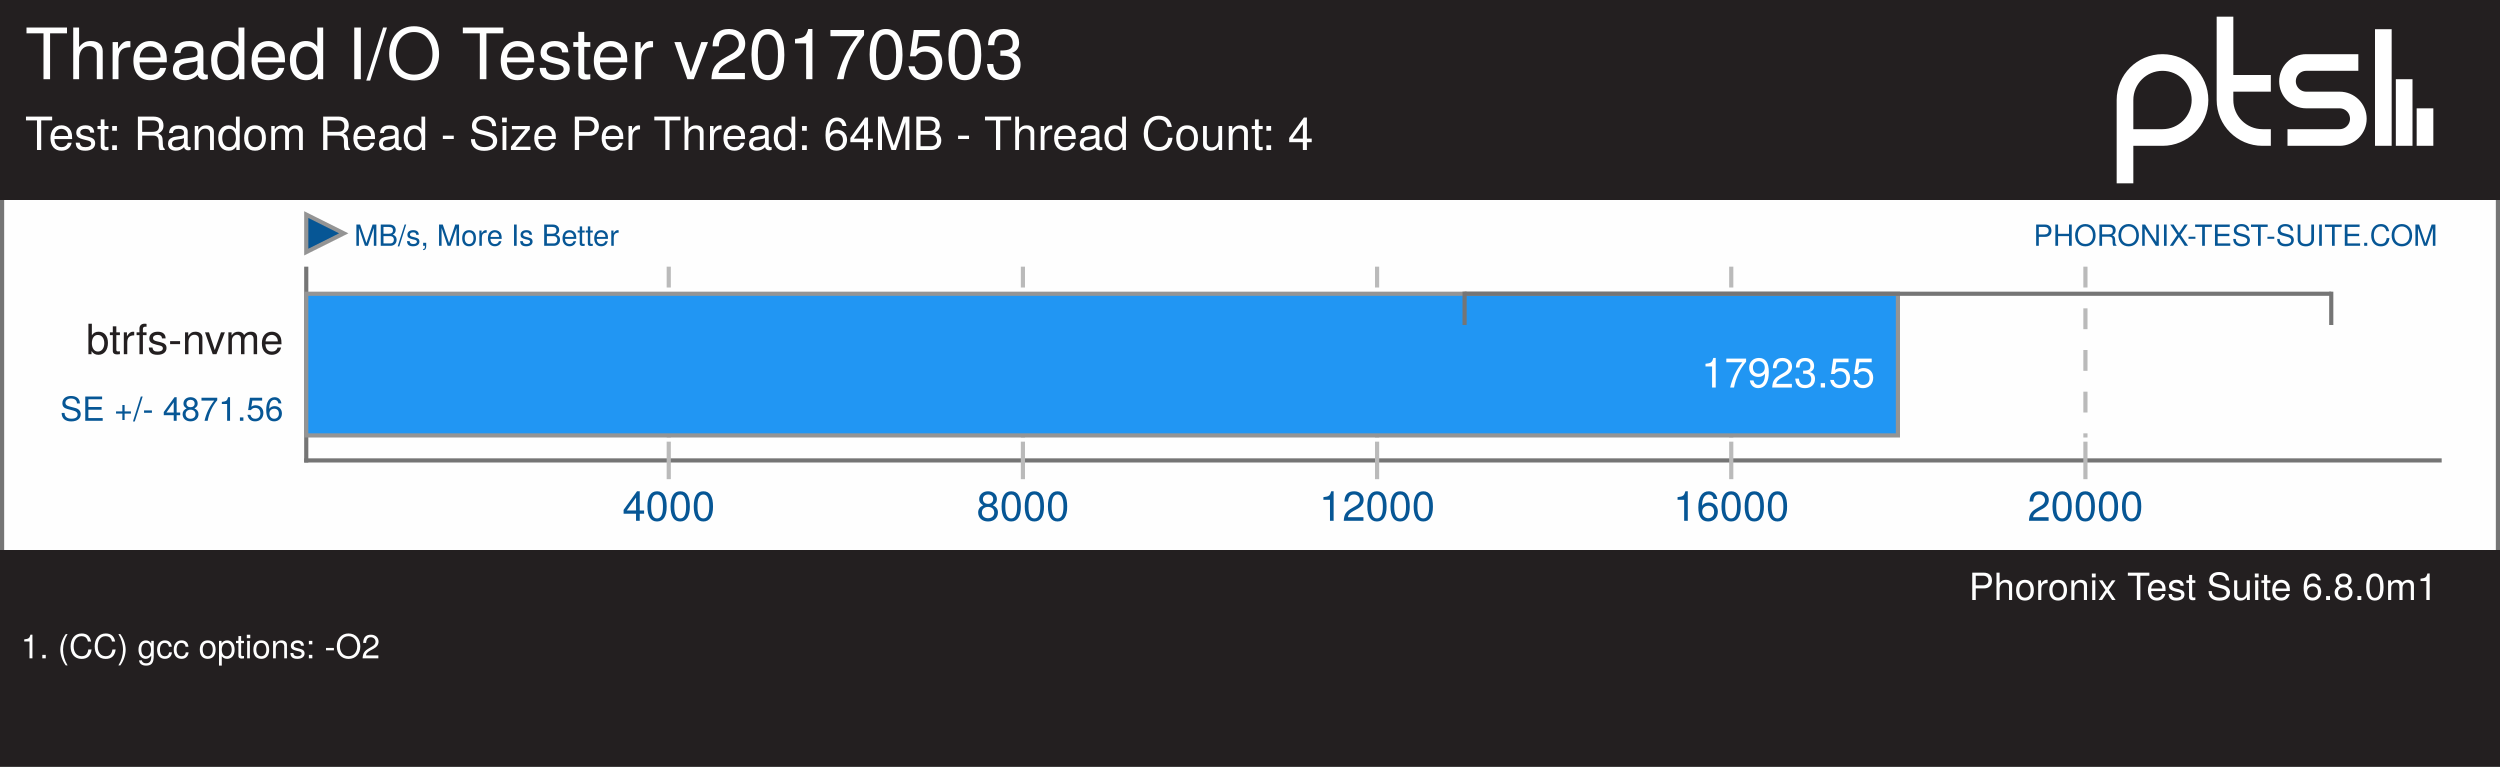
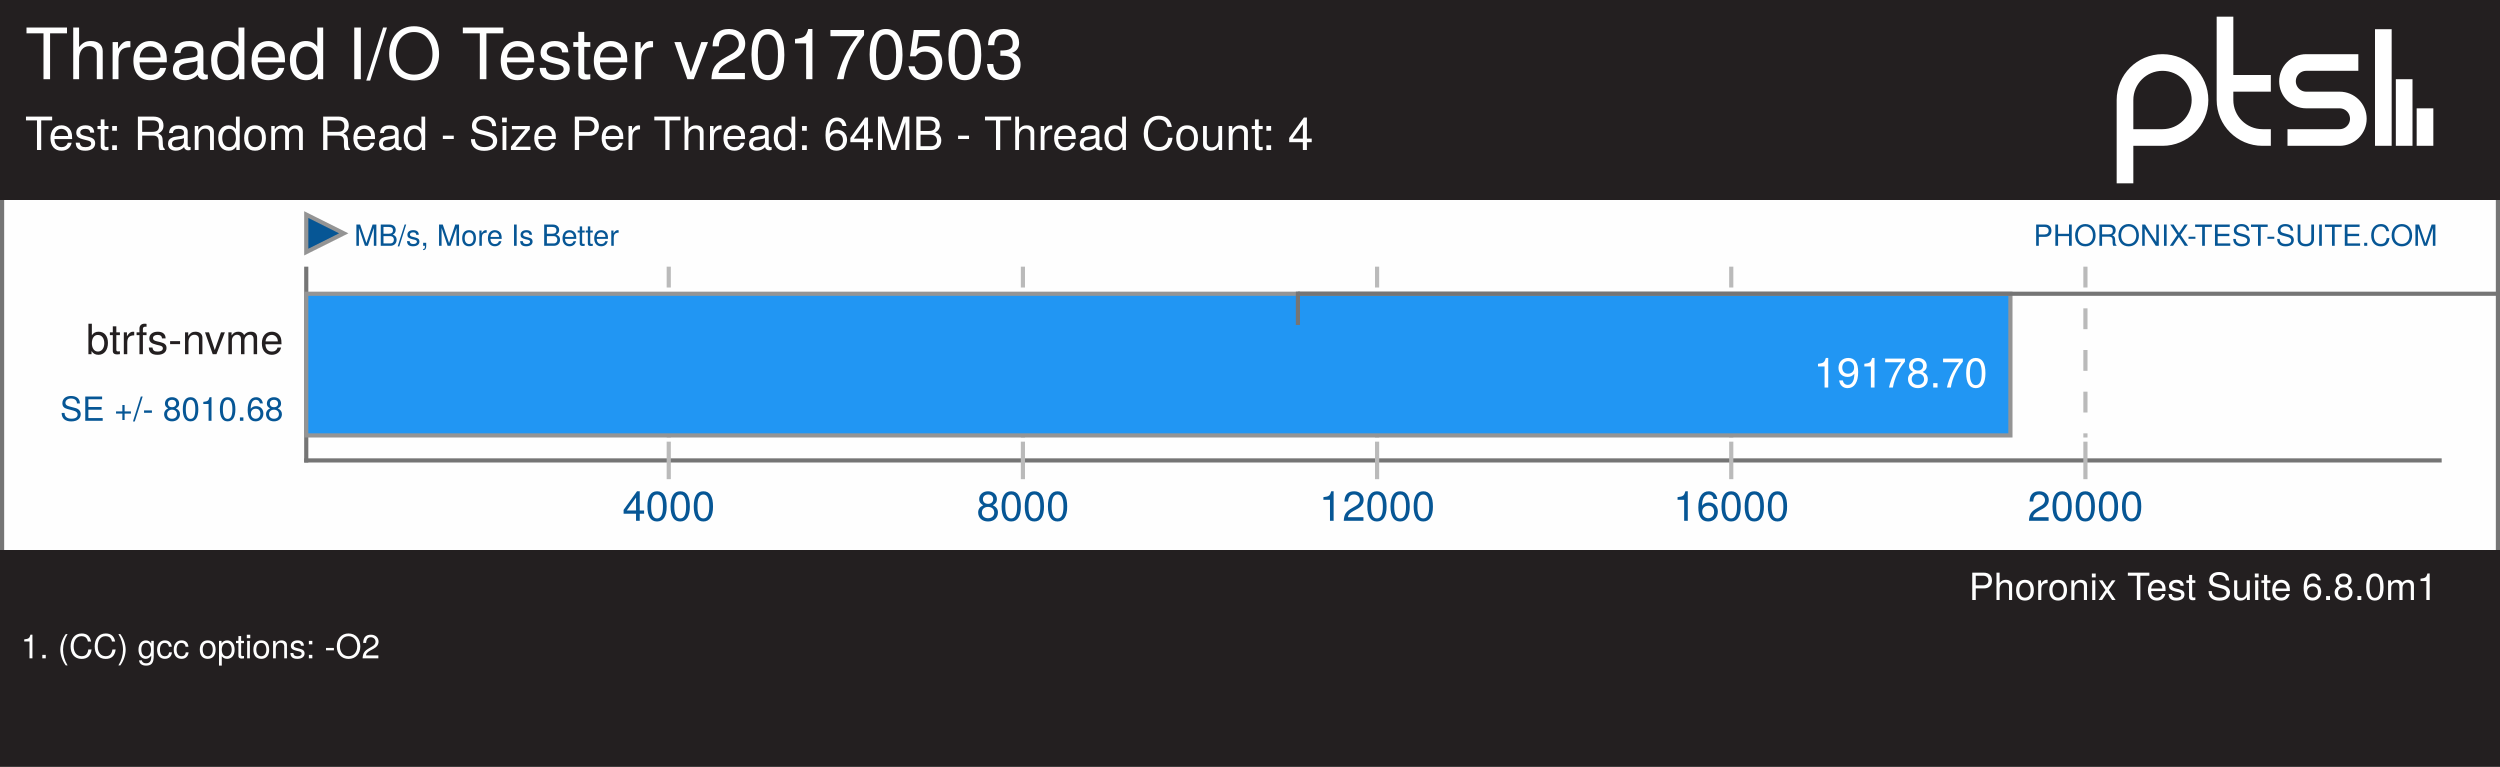
<svg xmlns="http://www.w3.org/2000/svg" xmlns:xlink="http://www.w3.org/1999/xlink" version="1.1" font-family="sans-serif, droid-sans, helvetica, verdana, tahoma" viewbox="0 0 600 184" width="600" height="184" preserveAspectRatio="xMinYMin meet">
  <rect x="0" y="0" width="600" height="184" fill="#FEFEFE" stroke="#757575" stroke-width="2" />
  <g stroke="#757575" stroke-width="1">
    <line x1="73.5" y1="64" x2="73.5" y2="111" />
    <line x1="73" y1="110.5" x2="586" y2="110.5" />
  </g>
  <a xlink:href="http://www.phoronix-test-suite.com/" xlink:show="new">
    <text x="585" y="59" font-size="7" fill="#065695" text-anchor="end" xlink:show="new">PHORONIX-TEST-SUITE.COM</text>
  </a>
  <polygon points="82.5,56 73.5,60.5 73.5,51.5" fill="#065695" stroke="#949494" stroke-width="1" />
  <text x="85" y="59" font-size="7" fill="#065695" text-anchor="start">MB/s, More Is Better</text>
  <rect x="0" y="0" width="600" height="48" fill="#231f20" />
  <a xlink:href="http://openbenchmarking.org/test/pts/tiobench-1.3.0" xlink:show="new">
    <text x="6" y="19" font-size="17" fill="#FEFEFE" text-anchor="start" xlink:show="new">Threaded I/O Tester v20170503</text>
  </a>
  <text x="6" y="36" font-size="11" fill="#FEFEFE" text-anchor="start">Test: Random Read - Size Per Thread: 64MB - Thread Count: 4</text>
  <path d="m74 22v9m-5-16v16m-5-28v28m-23-2h12.5c2.485 0 4.5-2.015 4.5-4.5s-2.015-4.5-4.5-4.5h-8c-2.485 0-4.5-2.015-4.5-4.5s2.015-4.5 4.5-4.5h12.5m-21 5h-11m11 13h-2c-4.971 0-9-4.029-9-9v-20m-24 40v-20c0-4.971 4.029-9 9-9 4.971 0 9 4.029 9 9s-4.029 9-9 9h-9" stroke="#ffffff" stroke-width="4" fill="none" transform="translate(508,4)" />
  <line x1="73.5" y1="110" x2="73.5" y2="110" stroke="#757575" stroke-width="11" stroke-dasharray="1,45" />
  <g font-size="10" fill="#231f20">
    <text x="68" y="85" text-anchor="end">btrfs-nvme</text>
  </g>
  <g font-size="10" fill="#065695" text-anchor="middle">
    <text x="160.5" y="125">4000</text>
    <text x="245.5" y="125">8000</text>
    <text x="330.5" y="125">12000</text>
    <text x="415.5" y="125">16000</text>
    <text x="500.5" y="125">20000</text>
  </g>
  <g stroke="#BABABA" stroke-width="1">
    <line x1="160.5" y1="64" x2="160.5" y2="105" stroke-dasharray="5,5" />
    <line x1="160.5" y1="106" x2="160.5" y2="115" />
    <line x1="245.5" y1="64" x2="245.5" y2="105" stroke-dasharray="5,5" />
    <line x1="245.5" y1="106" x2="245.5" y2="115" />
    <line x1="330.5" y1="64" x2="330.5" y2="105" stroke-dasharray="5,5" />
    <line x1="330.5" y1="106" x2="330.5" y2="115" />
    <line x1="415.5" y1="64" x2="415.5" y2="105" stroke-dasharray="5,5" />
    <line x1="415.5" y1="106" x2="415.5" y2="115" />
    <line x1="500.5" y1="64" x2="500.5" y2="105" stroke-dasharray="5,5" />
    <line x1="500.5" y1="106" x2="500.5" y2="115" />
  </g>
  <g stroke="#949494" stroke-width="1">
-     <rect x="73.5" y="70.5" height="34" width="382" fill="#2196f3" xlink:title="btrfs-nvme: 17923.55" />
+     <rect x="73.5" y="70.5" height="34" width="409" fill="#2196f3" xlink:title="btrfs-nvme: 19178.70" />
  </g>
  <g font-size="8" fill="#065695" text-anchor="end">
-     <text y="101" x="68">SE +/- 4871.56</text>
+     <text y="101" x="68">SE +/- 8010.68</text>
  </g>
  <g font-size="10" fill="#FFFFFF">
-     <text x="450" y="93" text-anchor="end">17923.55</text>
+     <text x="477" y="93" text-anchor="end">19178.70</text>
  </g>
-   <line x1="351.5" y1="70" x2="351.5" y2="78" stroke="#757575" stroke-width="1" />
-   <line x1="559.5" y1="70" x2="559.5" y2="78" stroke="#757575" stroke-width="1" />
-   <line x1="351.5" y1="70.5" x2="559.5" y2="70.5" stroke="#757575" stroke-width="1" />
+   <line x1="311.5" y1="70" x2="311.5" y2="78" stroke="#757575" stroke-width="1" />
+   <line x1="653.5" y1="70" x2="653.5" y2="78" stroke="#757575" stroke-width="1" />
+   <line x1="311.5" y1="70.5" x2="653.5" y2="70.5" stroke="#757575" stroke-width="1" />
  <rect x="0" y="132" width="600" height="52" fill="#231f20" />
  <a xlink:href="http://www.phoronix-test-suite.com/" xlink:show="new">
    <text x="585" y="144" font-size="9" fill="#FEFEFE" text-anchor="end" xlink:show="new">Phoronix Test Suite 6.8.0m1</text>
  </a>
  <text x="5" y="158" font-size="8" fill="#FEFEFE" text-anchor="start" xlink:title="-O2" width="595">1. (CC) gcc options: -O2</text>
</svg>
